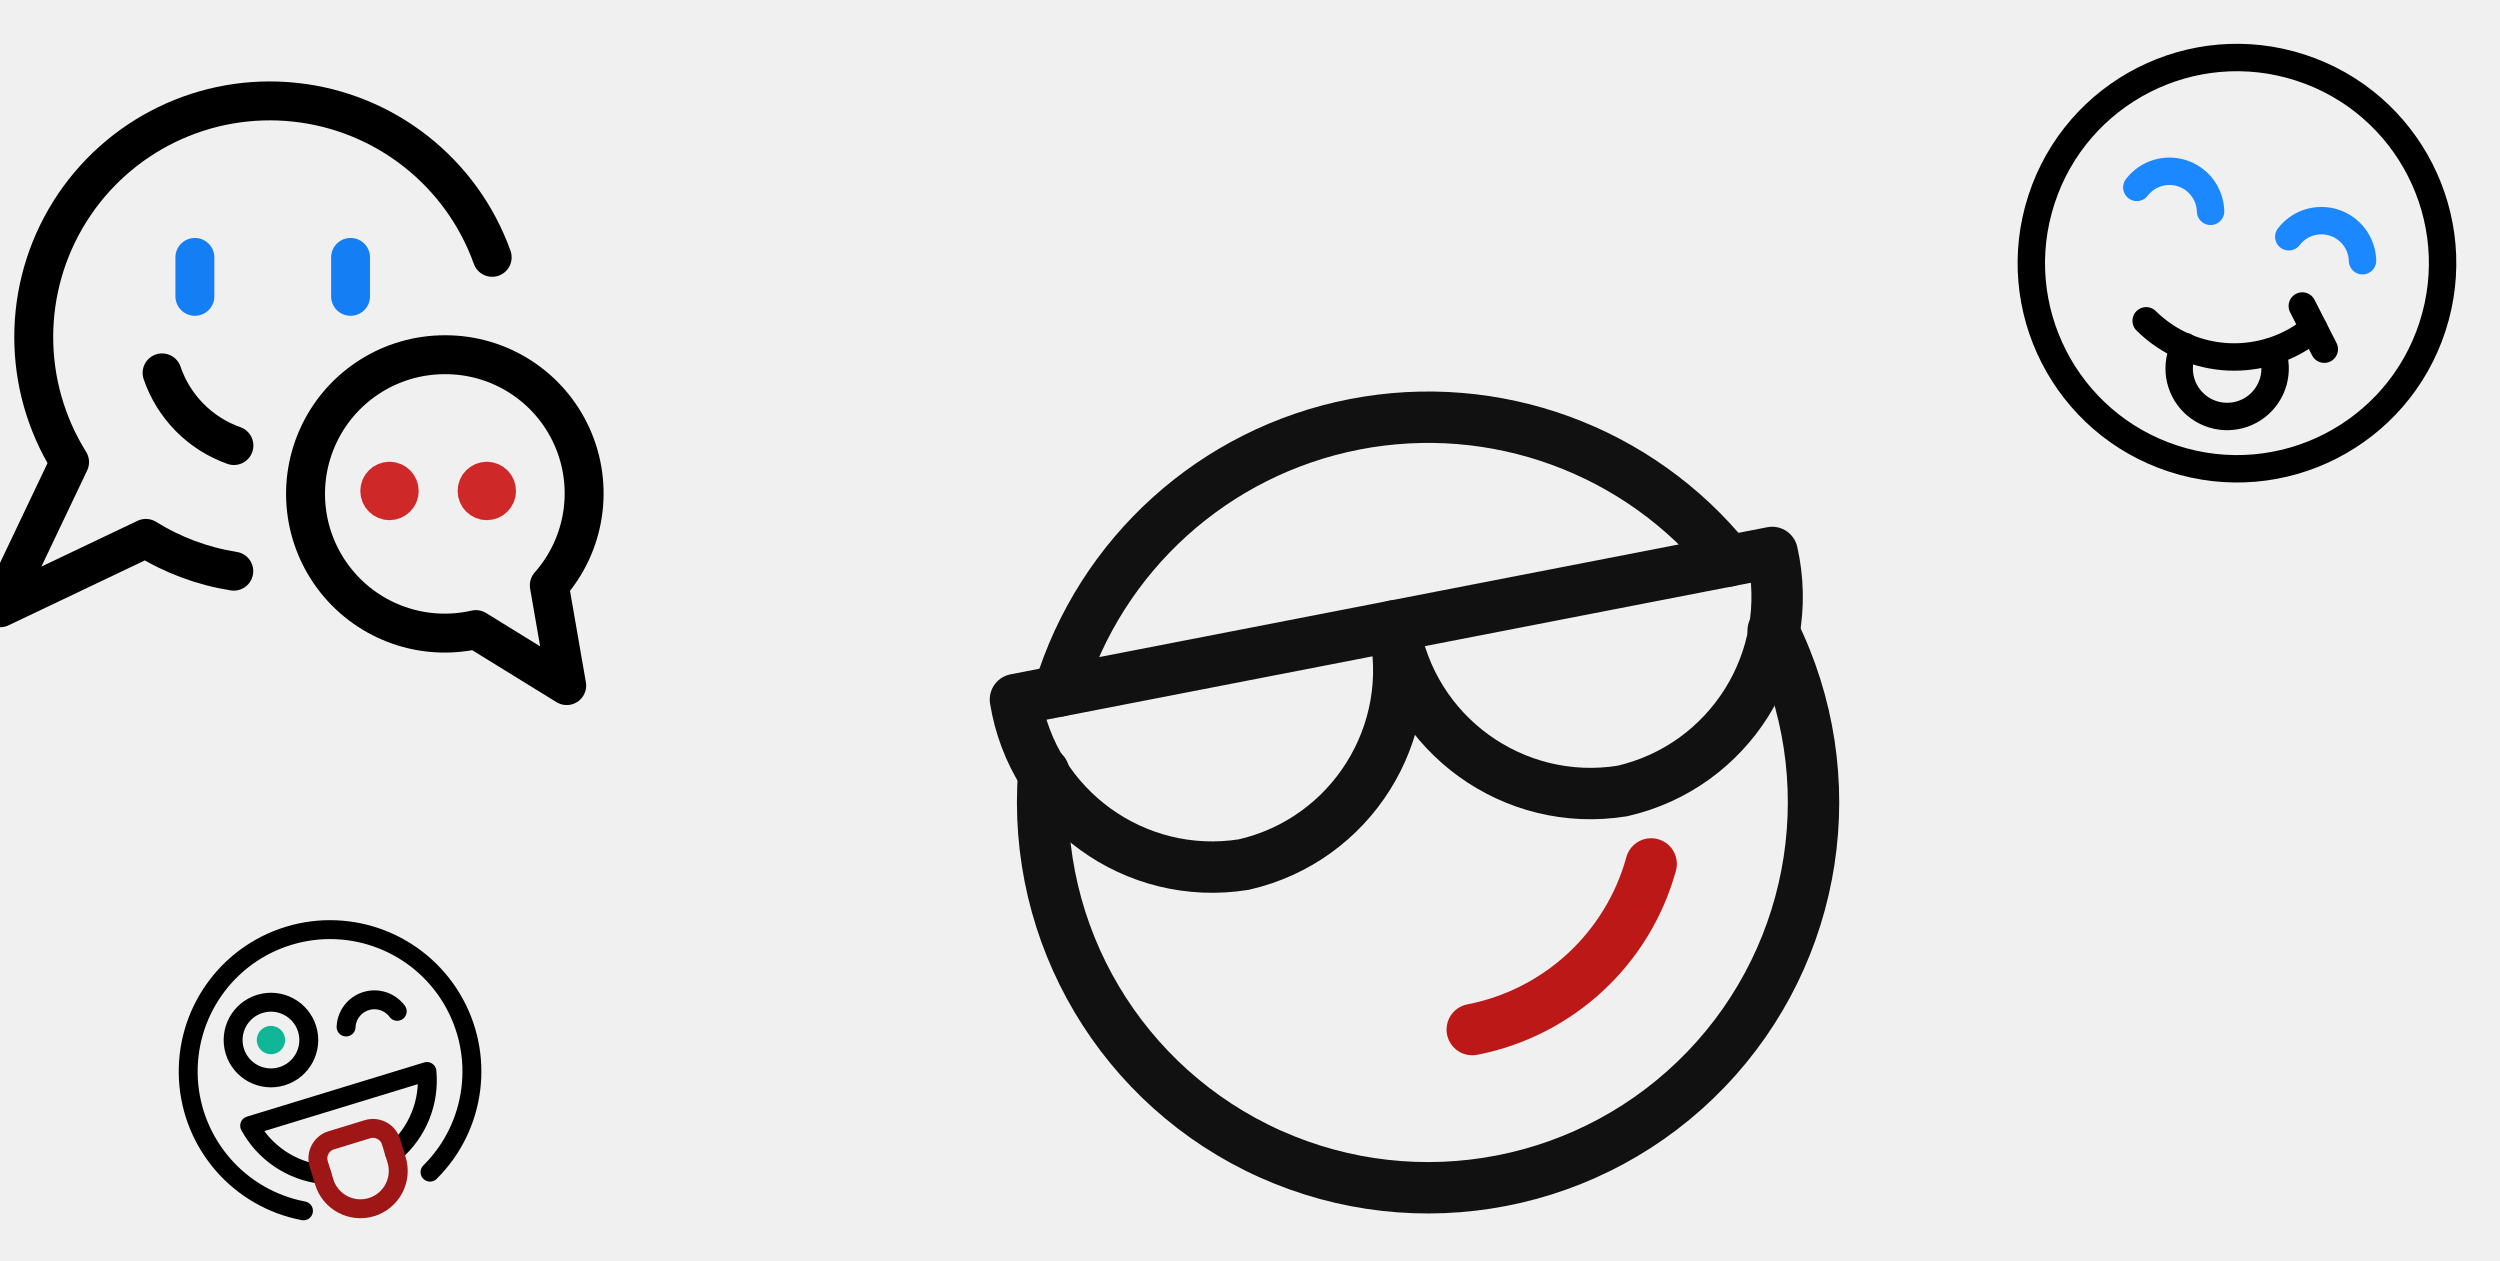
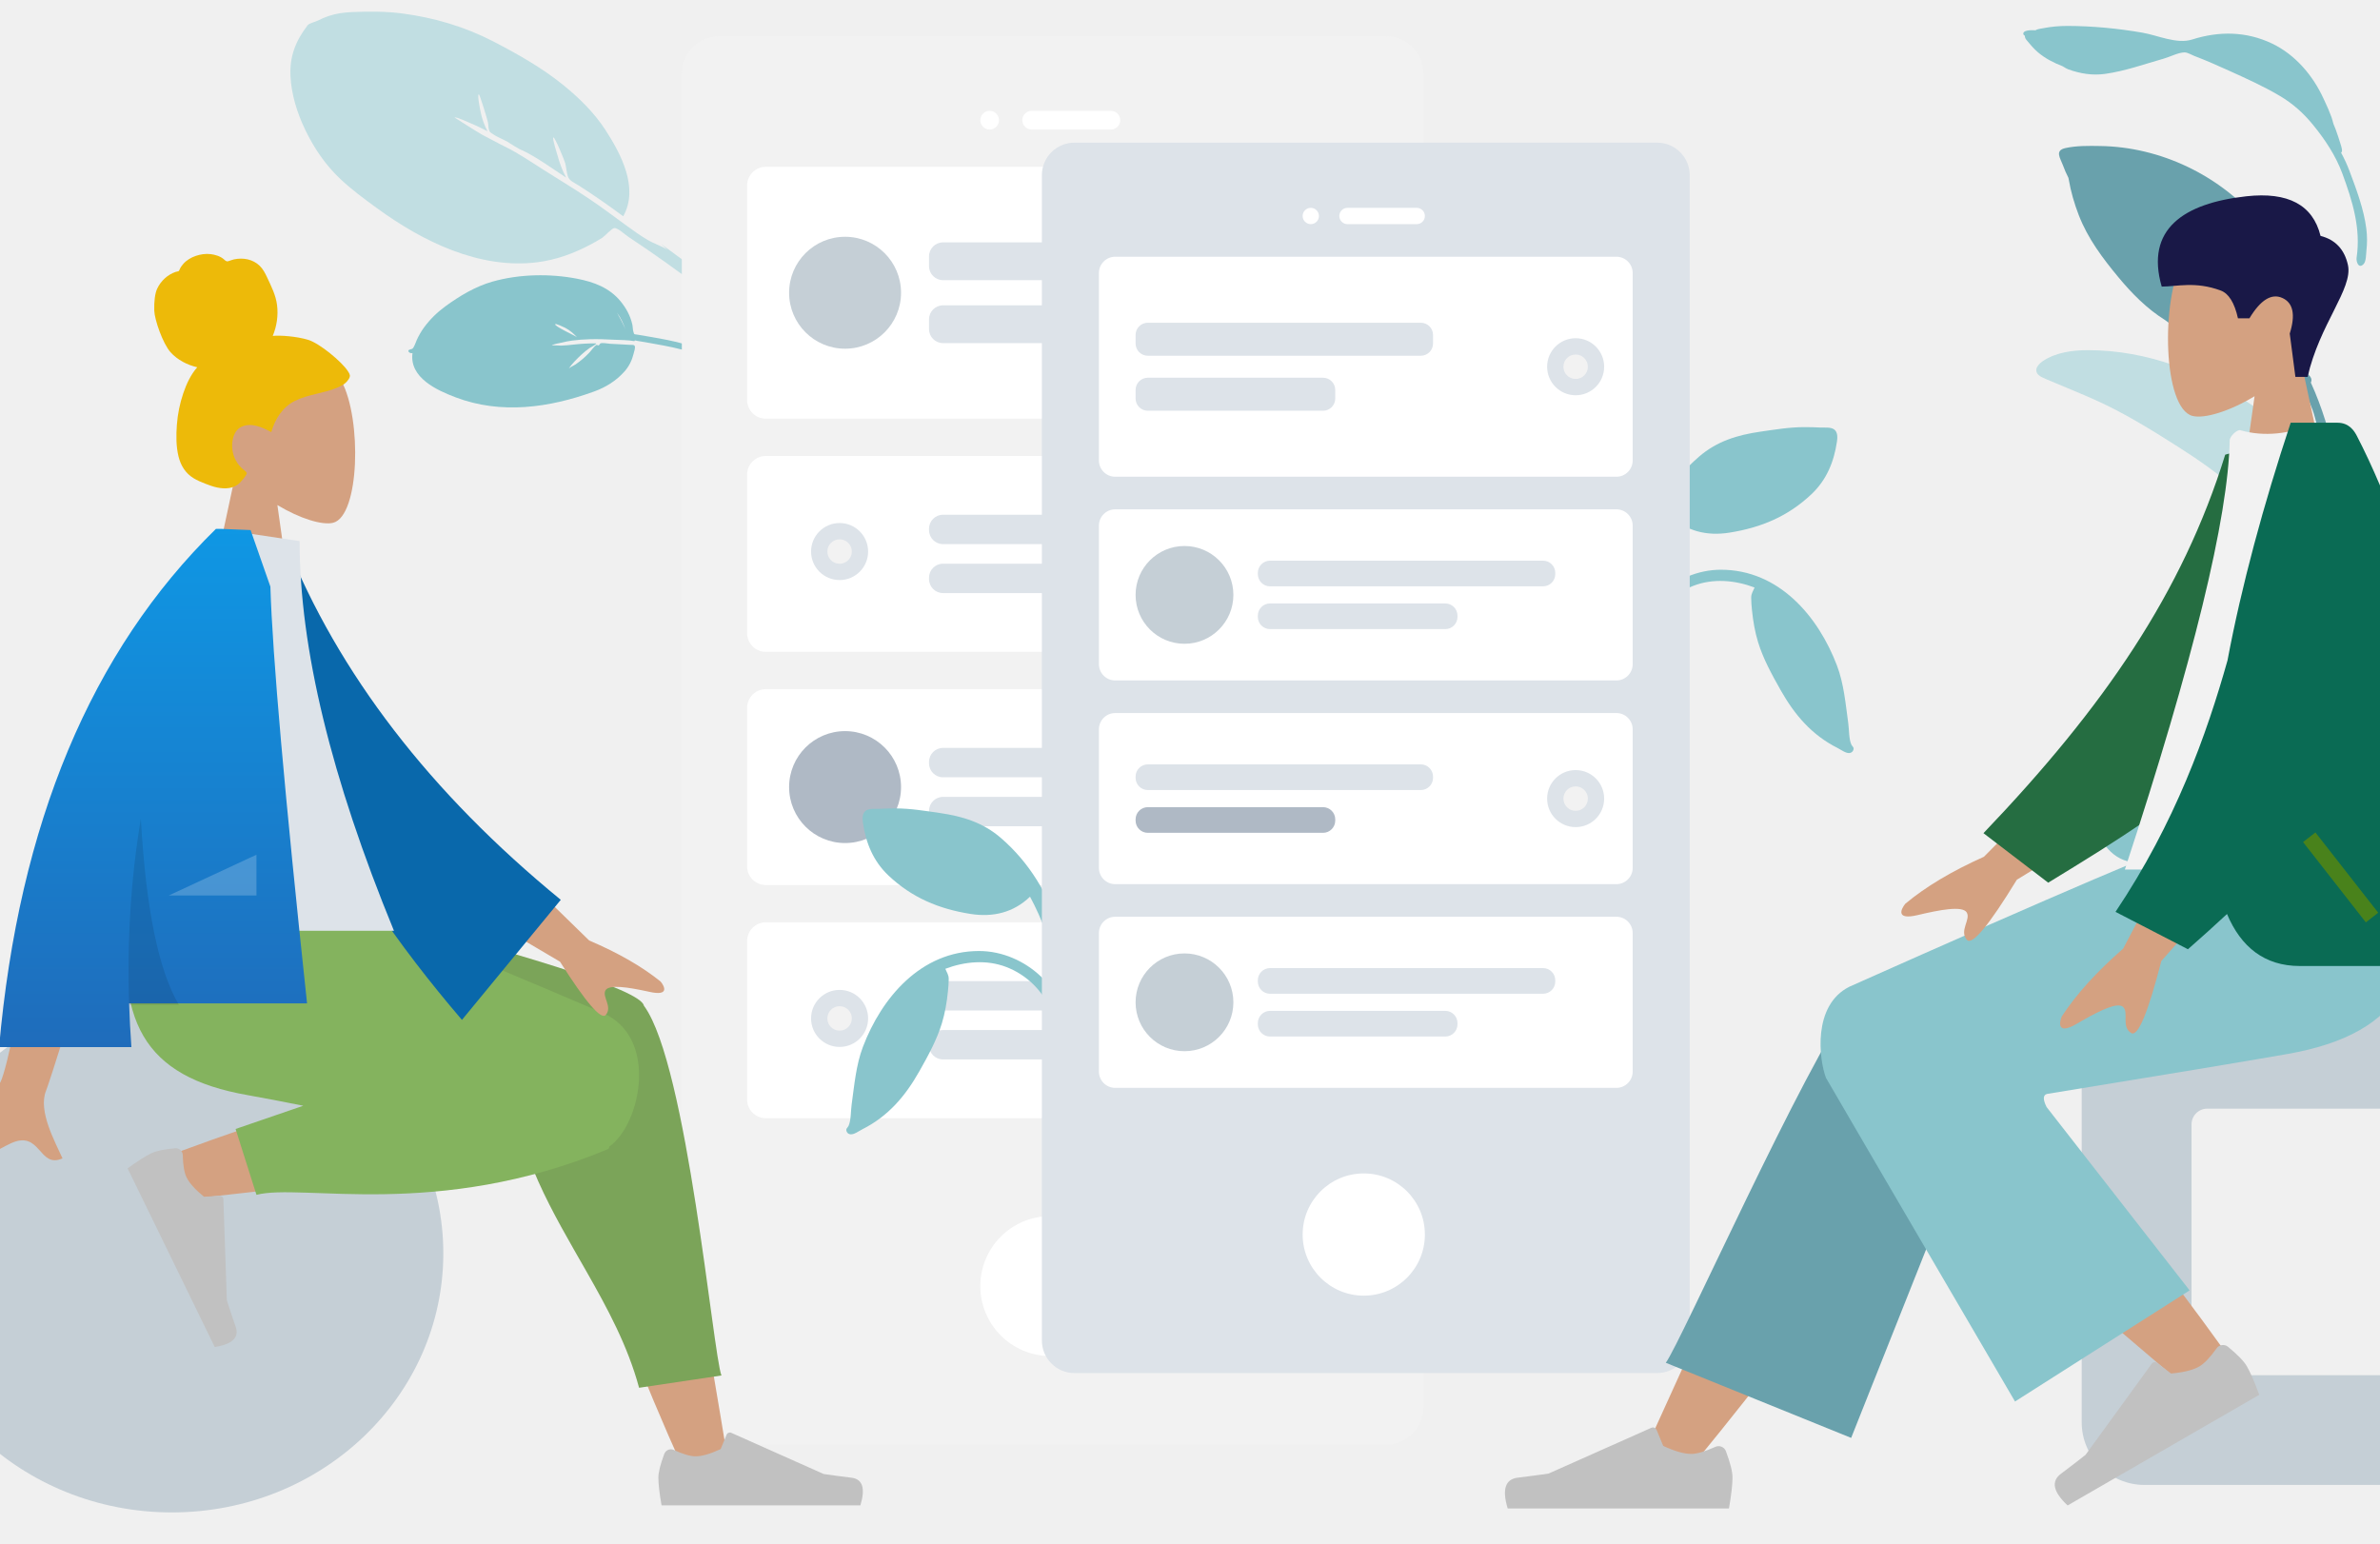
- <svg xmlns="http://www.w3.org/2000/svg" width="684" height="345" viewBox="0 0 684 345">
-   <g fill="none" fill-rule="evenodd" stroke-linecap="round" stroke-linejoin="round">
-     <g stroke-width="5.175" transform="rotate(-17 913.977 -4.244)">
-       <path stroke="#000" d="M21.238,73.678 C5.454,65.356 -2.622,47.343 1.664,30.022 C5.951,12.7 21.496,0.533 39.34,0.533 C57.184,0.533 72.729,12.7 77.016,30.022 C81.303,47.343 73.227,65.356 57.443,73.678" />
-       <path stroke="#10B696" d="M26.392,25.099 C27.107,25.099 27.686,25.678 27.686,26.392 C27.686,27.107 27.107,27.686 26.392,27.686 C25.678,27.686 25.099,27.107 25.099,26.392 C25.099,25.678 25.678,25.099 26.392,25.099" />
-       <path stroke="#000" d="M16.043 26.392C16.043 32.109 20.676 36.742 26.392 36.742 32.109 36.742 36.742 32.109 36.742 26.392 36.742 20.676 32.109 16.043 26.392 16.043 20.676 16.043 16.043 20.676 16.043 26.392zM61.731 28.98C60.635 25.878 57.702 23.803 54.412 23.803 51.121 23.803 48.189 25.878 47.093 28.98M49.68 65.64C57.396 62.26 62.992 55.344 64.688 47.093L13.973 47.093C15.668 55.344 21.264 62.26 28.98 65.64" />
-       <path stroke="#9E1616" d="M39.33,78.142 L39.33,78.142 C33.614,78.142 28.98,73.509 28.98,67.793 L28.98,62.617 C28.98,59.759 31.297,57.443 34.155,57.443 L44.505,57.443 C47.363,57.443 49.68,59.759 49.68,62.617 L49.68,67.793 C49.68,73.509 45.046,78.142 39.33,78.142 Z" />
+ <svg xmlns="http://www.w3.org/2000/svg" width="734" height="476" viewBox="0 0 734 476">
+   <defs>
+     <linearGradient id="chaty-toolbox-screen-a" x1="50%" x2="50%" y1="0%" y2="100%">
+       <stop offset="0%" stop-color="#0F97E4" />
+       <stop offset="100%" stop-color="#1F6CBB" />
+     </linearGradient>
+   </defs>
+   <g fill="none" fill-rule="evenodd" transform="translate(-84 -57)">
+     <g transform="matrix(-1 0 0 1 842 65)">
+       <path fill="#89C5CC" d="M130.225,1.334 C129.692,0.946 128.426,0.809 127.838,0.692 C125.39,0.21 122.869,0 120.374,0 C112.681,0.012 104.863,0.767 97.298,2.074 C92.494,2.903 86.687,5.696 81.909,4.179 C73.585,1.537 65.172,1.667 57.274,5.439 C50.053,8.888 44.572,15.439 41.373,22.517 C40.89,23.586 38.932,27.519 38.378,30.17 C38.141,30.712 37.913,31.257 37.708,31.811 C37.126,33.384 36.603,34.984 36.118,36.588 C35.91,37.272 35.389,38.782 36.008,39.074 C35.019,40.901 34.141,42.783 33.411,44.726 C31.286,50.378 28.962,56.578 28.215,62.568 C27.939,64.786 27.928,67.017 28.185,69.239 C28.312,70.338 28.26,72.546 29.004,73.382 C30.585,75.154 31.396,72.673 31.218,71.491 C29.858,62.485 32.485,54.027 35.598,45.561 C37.612,40.087 40.92,35.078 44.626,30.543 C47.625,26.871 50.842,23.98 54.953,21.546 C59.981,18.569 65.356,16.163 70.681,13.749 C74.184,12.161 77.691,10.615 81.291,9.247 C82.092,8.942 83.351,8.161 84.239,8.158 C86.116,8.152 88.777,9.537 90.59,10.052 C96.554,11.748 102.594,13.919 108.758,14.785 C112.712,15.341 116.416,14.715 120.113,13.398 C120.491,13.264 121.125,12.918 121.901,12.424 C124.646,11.368 127.243,10.039 129.504,8.121 C130.806,7.017 131.989,5.589 133.067,4.282 C133.389,3.892 133.532,3.444 133.537,3.018 C133.781,2.891 133.943,2.741 133.98,2.567 C134.249,1.281 131.796,1.258 130.225,1.334" />
+       <path fill="#69A1AC" d="M120.98,37.66 C117.57,36.915 113.803,36.972 110.329,37.033 C91.695,37.287 73.397,46.109 61.489,60.205 C51.351,72.205 48.563,87.125 46.56,102.207 C46.362,103.704 46.277,105.192 46.165,106.693 C46.141,107.015 46.105,107.302 46.066,107.573 C45.279,108.277 44.865,109.098 45.332,110 C43.597,113.797 42.129,117.69 40.869,121.706 C37.162,133.526 33.392,145.571 35.714,158 C36.257,151.16 37.399,144.166 38.764,137.438 C38.842,137.052 38.927,136.669 39.015,136.287 C39.025,136.247 39.033,136.206 39.042,136.166 C39.525,134.106 40.153,132.108 40.917,130.141 C40.925,130.119 40.933,130.098 40.941,130.077 C41.042,129.818 41.149,129.56 41.255,129.303 C41.474,128.77 41.699,128.238 41.937,127.709 C42.018,127.528 42.095,127.346 42.17,127.163 C43.282,124.437 43.751,121.365 44.748,118.545 C44.986,117.904 45.235,117.265 45.496,116.629 C45.512,116.592 45.527,116.555 45.543,116.518 C46.249,114.807 47.028,113.118 47.853,111.446 C48.301,111.11 48.54,110.274 48.927,109.515 C49.006,109.365 49.631,108.368 49.817,107.793 C50.303,106.854 50.786,105.915 51.275,104.977 C51.261,104.983 51.246,104.988 51.231,104.994 C51.72,104.093 52.211,103.197 52.698,102.304 C52.805,102.108 52.913,101.912 53.021,101.715 C53.196,101.402 53.371,101.089 53.545,100.777 C55.177,97.856 56.908,94.994 58.705,92.167 C59.347,91.158 60.879,89.711 61.173,88.579 C61.184,88.536 61.186,88.497 61.193,88.457 C65.093,82.979 69.582,77.927 74.967,73.924 C74.316,74.628 72.932,77.015 72.567,77.488 C71.447,78.935 70.232,80.282 69.013,81.646 C66.828,84.089 64.696,86.609 62.801,89.274 C59.335,94.148 56.346,99.277 53.519,104.51 C53.493,104.54 53.463,104.569 53.438,104.601 C52.017,106.352 51.123,108.998 50.101,111.001 C54.147,109.127 58.622,107.906 62.774,106.242 C66.916,104.583 70.944,102.735 74.834,100.566 C80.003,97.682 85.366,94.427 90.25,90.743 C95.847,87.271 100.551,82.492 104.703,77.477 C109.615,71.543 114.117,65.558 116.901,58.353 C118.269,54.813 119.345,51.121 119.983,47.386 C120.011,47.224 120.046,47.047 120.085,46.864 C120.738,45.574 121.321,44.255 121.811,42.906 C122.588,40.766 124.425,38.412 120.98,37.66" />
+       <path fill="#C1DEE2" d="M127.986,103.376 C124.041,100.701 118.796,100 114.076,100 C95.64,100 78.311,106.84 63.341,117.032 C55.138,122.616 47.8,129.728 41.322,137.132 C37.582,141.407 34.248,146.03 31.887,151.173 C30.294,154.644 29.201,158.261 28.46,161.991 C27.557,166.537 26.839,171.175 26.515,175.797 C26.387,177.617 25.33,187.274 28.356,187.438 C28.338,187.676 28.334,187.903 28.353,188.106 C21.782,198.38 17.723,210.42 13.958,221.835 C10.683,231.769 7.764,241.786 5.87,252.063 C3.375,265.592 1.737,279.326 0.958,293.05 C0.791,295.999 0.676,298.95 0.577,301.903 C0.493,304.422 0.408,306.941 0.325,309.461 C0.233,312.284 -0.264,315.534 0.185,318.34 C0.576,320.784 2.691,320.414 2.785,317.982 C2.898,315.045 2.879,312.102 3.008,309.163 C3.179,305.262 3.355,301.361 3.546,297.461 C4.875,270.369 9.86,243.675 19.061,218.084 C22.785,207.728 27.051,197.925 32.535,188.345 C37.356,179.922 43.156,171.767 49.084,164.173 C54.845,156.792 60.836,149.583 67.895,143.33 C73.624,138.256 79.926,133.835 86.404,129.722 C94.631,124.498 102.843,119.401 111.755,115.391 C116.388,113.307 121.108,111.441 125.777,109.44 C126.617,109.081 127.517,108.732 128.325,108.315 C131.02,106.925 130.133,104.832 127.986,103.376" />
+       <path fill="#89C5CC" d="M68.182,198 C60.705,198 54.051,198.972 47.162,201.943 C41.215,204.508 35.795,207.903 30.533,211.599 C23.132,216.798 17.302,222.848 13.221,230.865 C10.783,235.654 8.994,242.431 10.632,247.655 C12.56,253.807 17.856,258.939 24.831,257.855 C29.144,257.185 33.097,254.33 36.375,251.643 C40.297,248.428 43.436,244.563 46.028,240.27 C50.256,233.267 52.74,225.351 56.332,218.033 C58.036,214.56 59.683,211.063 61.725,207.762 C62.735,206.128 63.811,204.509 65.344,203.294 C66.164,202.644 69.622,201.52 68.3,200.061 C87.69,200.315 104.868,215.207 108.591,233.641 C108.937,235.359 109.208,237.091 109.495,238.82 C109.675,239.911 109.602,243.937 110.578,244.634 C112.73,246.172 111.826,241.499 111.733,240.826 C111.494,239.087 111.24,237.35 110.973,235.615 C109.519,226.181 105.319,217.411 98.315,210.683 C90.306,202.99 79.499,198 68.182,198" transform="matrix(-1 0 0 1 122 0)" />
    </g>
-     <g stroke-width="7.5" transform="rotate(18 287.163 1816.667)">
-       <path stroke="#000" d="M0.75,57 C0.75,88.066 25.934,113.25 57,113.25 C88.066,113.25 113.25,88.066 113.25,57 C113.25,25.934 88.066,0.75 57,0.75 C25.934,0.75 0.75,25.934 0.75,57 Z" />
-       <path stroke="#1C88FF" d="M89.465 45.75C87.877 41.254 83.626 38.247 78.858 38.247 74.089 38.247 69.838 41.254 68.25 45.75M45.75 45.75C44.162 41.254 39.911 38.247 35.142 38.247 30.374 38.247 26.123 41.254 24.535 45.75" />
-       <path stroke="#000" d="M82.5,67.5 C73.054,82.304 53.941,87.564 38.25,79.68" />
-       <line x1="77.625" x2="87" y1="62.625" y2="72" stroke="#000" />
-       <path stroke="#000" d="M50.425,83.07 C50.304,83.749 50.239,84.436 50.23,85.125 C50.176,90.908 53.915,96.045 59.434,97.773 C64.954,99.5 70.953,97.411 74.207,92.629 C77.46,87.847 77.199,81.499 73.565,77" />
+     <g transform="translate(161 28)">
+       <g transform="translate(.013 .888)">
+         <path fill="#C1DEE2" d="M127.862,183.078 C126.319,170.788 124.685,158.567 121.694,146.515 C119.932,139.413 117.673,132.46 115.62,125.439 C115.804,126.32 115.967,127.206 116.108,128.095 C115.394,126.001 113.903,123.998 113.045,121.911 C112.088,119.584 111.319,117.166 110.588,114.763 C109.161,110.073 107.815,105.375 106.21,100.739 C104.42,95.573 102.36,90.494 100.44,85.374 C98.81,81.028 97.284,76.466 95.163,72.319 C94.007,70.059 92.97,67.631 91.835,65.327 C91.455,64.556 88.196,55.943 88.22,55.943 C88.759,55.943 90.781,59.772 91.115,60.334 C92.094,61.977 92.926,63.686 93.766,65.399 C94.129,63.365 94.703,61.374 95.608,59.505 C95.887,58.928 97.847,54.671 98.486,54.671 C98.804,54.671 95.858,62.709 95.486,63.414 C95.183,63.988 94.617,64.714 94.42,65.324 C94.101,66.309 94.265,66.063 94.528,66.951 C95.01,68.58 96.078,70.174 96.749,71.738 C97.118,72.573 98.027,75.466 98.911,76.762 C101.187,81.211 102.805,86.636 104.538,91.435 C104.91,89.077 105.555,86.804 106.447,84.586 C106.659,84.059 108.343,79.171 108.828,79.171 C109.374,79.171 107.284,87 107,87.676 C106.473,88.932 105.644,90.148 105.205,91.426 C104.724,92.829 105.569,94.092 106.108,95.528 C108.089,100.808 109.826,106.141 111.414,111.545 C120.631,107.508 122.464,95.626 123.066,86.864 C123.499,80.549 122.521,74.118 120.989,67.992 C118.943,59.817 115.502,51.924 111.851,44.324 C107.597,35.47 101.747,27.561 94.694,20.629 C91.004,17.003 86.803,13.861 82.536,10.916 C80.451,9.478 78.31,8.284 75.876,7.484 C74.779,7.123 73.653,6.862 72.515,6.662 C71.65,6.511 69.885,5.709 69.168,5.913 C63.312,7.533 58.91,10.228 55.497,15.237 C52.267,19.979 50.261,25.648 49.147,31.209 C47.906,37.402 47.606,43.645 48.671,49.878 C49.484,54.633 50.886,59.294 52.29,63.91 C57.283,80.328 66.035,97.929 81.739,106.936 C86.822,109.851 92.462,111.555 98.252,112.459 C99.616,112.671 100.979,112.874 102.36,112.952 C103.291,113.004 106.351,112.386 107.024,112.788 C107.948,113.338 108.478,116.459 108.881,117.59 C111.938,126.191 114.673,134.89 117.154,143.666 C119.793,153.003 121.89,162.431 123.637,171.965 C124.379,176.019 125.103,180.068 125.719,184.144 C125.863,185.093 125.714,188.076 126.64,188.914 C127.226,189.444 128.053,189.226 128.401,188.578 C129.007,187.45 128.02,184.337 127.862,183.078" transform="rotate(-37 88.308 97.546)" />
+         <path fill="#89C5CC" d="M84.858,141.038 C84.451,139.549 84.207,138.01 84.32,136.452 C84.349,136.058 84.679,133.198 84.999,133.198 C85.743,133.198 84.718,140.58 84.858,141.038 M71.901,147.481 C71.946,147.499 72.766,149.074 73.035,149.532 C73.606,150.505 74.215,151.454 74.841,152.381 C73.667,150.855 72.613,149.382 71.901,147.481 M115.879,100.605 C116.576,100.016 116.195,98.547 115.367,99.358 C114.7,100.016 114.68,99.951 113.84,99.909 C113.158,99.874 112.433,99.663 111.748,99.579 C110.295,99.4 108.85,99.324 107.388,99.426 C104.254,99.645 101.204,100.391 98.302,101.552 C93.238,103.579 88.126,106.204 84.097,109.861 C77.69,115.675 72.546,123.633 69.51,131.569 C67.63,136.483 66.618,141.416 68.327,146.527 C69.181,149.082 70.532,151.513 72.494,153.432 C73.007,153.934 73.683,154.322 74.163,154.848 C74.901,155.658 74.732,155.399 74.252,156.553 C73.728,157.814 73.209,159.077 72.693,160.341 C71.343,163.652 70.014,167 69.034,170.435 C68.711,171.565 68.462,172.713 68.282,173.873 C68.146,174.751 67.353,178.089 68.043,178.985 C69.191,180.478 69.68,178.186 69.717,177.402 C69.749,176.715 69.809,176.026 69.895,175.343 C70.111,173.624 70.502,171.936 71.01,170.277 C71.559,168.485 72.231,166.726 72.9,164.974 C73.523,163.339 74.176,161.715 74.841,160.097 C75.211,159.198 75.585,158.3 75.959,157.403 C76.086,157.096 76.152,156.456 76.49,156.719 C77.229,154.802 78.433,152.983 79.43,151.184 C80.652,148.981 81.899,146.782 83.304,144.683 C84.317,143.169 85.384,141.687 86.551,140.28 C87.233,139.458 87.962,138.686 88.737,137.946 C89.163,137.539 90.617,135.795 91.203,135.795 C90.951,135.795 89.811,138.01 89.634,138.271 C88.924,139.318 88.153,140.315 87.366,141.309 C85.907,143.152 84.552,145.062 83.327,147.061 C83.68,147.271 85.151,146.302 85.589,146.115 C86.572,145.696 87.583,145.338 88.618,145.061 C90.442,144.574 92.672,144.02 94.472,144.02 C93.942,144.02 92.71,144.886 92.157,145.121 C91.272,145.498 90.364,145.842 89.444,146.129 C88.594,146.393 87.729,146.595 86.858,146.781 C85.987,146.967 84.412,146.974 83.619,147.438 C83.571,147.466 83.621,147.916 83.433,148.036 C83.244,148.157 82.703,148.118 82.659,148.151 C82.01,148.639 81.556,150.051 81.165,150.746 C80.152,152.548 79.164,154.364 78.167,156.174 C77.858,156.735 77.446,157.118 77.718,157.573 C78.009,158.058 79.38,158.358 79.915,158.535 C81.904,159.191 83.92,159.409 85.994,159.064 C89.878,158.419 93.25,156.738 96.29,154.358 C107.933,145.242 117.482,133.771 120.398,119.206 C121.604,113.176 122.904,103.771 115.879,100.605" transform="scale(-1 1) rotate(58 0 -31.007)" />
+       </g>
+       <rect width="228.704" height="434.393" x="133.28" y="40.18" fill="#F2F2F2" rx="11.507" />
+       <circle cx="246.913" cy="425.668" r="21.576" fill="#FFF" />
+       <g fill="#FFF" transform="translate(225.337 63.194)">
+         <circle cx="2.877" cy="2.877" r="2.877" />
+         <rect width="30.206" height="5.754" x="12.945" rx="2.877" />
+       </g>
+       <g transform="translate(153.417 80.455)">
+         <rect width="188.429" height="77.673" fill="#FFF" rx="5.754" />
+         <g fill="#DDE3E9" transform="translate(56.097 23.302)">
+           <rect width="105.002" height="11.651" rx="4.315" />
+           <rect width="70.481" height="11.651" y="19.418" rx="4.315" />
+         </g>
+         <circle cx="30.206" cy="38.836" r="17.261" fill="#C5CFD6" />
+         <g transform="translate(0 89.18)">
+           <rect width="188.429" height="60.412" fill="#FFF" rx="5.754" />
+           <g fill="#DDE3E9" transform="translate(56.097 18.124)">
+             <rect width="105.002" height="9.062" rx="4.315" />
+             <rect width="70.481" height="9.062" y="15.103" rx="4.315" />
+           </g>
+         </g>
+         <g transform="translate(0 161.1)">
+           <rect width="188.429" height="60.412" fill="#FFF" rx="5.754" />
+           <g fill="#DDE3E9" transform="translate(56.097 18.124)">
+             <rect width="105.002" height="9.062" rx="4.315" />
+             <rect width="70.481" height="9.062" y="15.103" rx="4.315" />
+           </g>
+           <circle cx="30.206" cy="30.206" r="17.261" fill="#AFB9C5" />
+         </g>
+         <g transform="translate(0 233.019)">
+           <rect width="188.429" height="60.412" fill="#FFF" rx="5.754" />
+           <g fill="#DDE3E9" transform="translate(56.097 18.124)">
+             <rect width="105.002" height="9.062" rx="4.315" />
+             <rect width="70.481" height="9.062" y="15.103" rx="4.315" />
+           </g>
+         </g>
+       </g>
    </g>
-     <g stroke-width="10.65" transform="translate(0 26.761)">
-       <path stroke="#000" d="M134.66,43.644 C126.31,20.36 105.399,3.886 80.807,1.22 C56.215,-1.447 32.259,10.161 19.113,31.114 C5.966,52.067 5.936,78.687 19.036,99.67 L0.065,139.515 L39.903,120.544 C47.242,125.114 55.425,128.164 63.965,129.511" />
-       <line x1="53.315" x2="53.315" y1="43.665" y2="54.315" stroke="#147FF4" />
-       <line x1="95.915" x2="95.915" y1="43.665" y2="54.315" stroke="#147FF4" />
-       <path stroke="#000" d="M64.001 95.14C54.754 91.868 47.513 84.544 44.348 75.26M121.702 70.29C136.661 70.221 150.263 78.948 156.437 92.574 162.61 106.199 160.202 122.18 150.287 133.381L155.051 160.815 130.201 145.493C115.937 148.768 101.058 143.579 91.924 132.144 82.789 120.71 81.015 105.052 87.36 91.864 93.705 78.675 107.046 70.29 121.681 70.29L121.702 70.29z" />
-       <path stroke="#CF2828" d="M106.565 104.903C105.095 104.903 103.903 106.095 103.903 107.565 103.903 109.035 105.095 110.228 106.565 110.228 108.035 110.228 109.228 109.035 109.228 107.565 109.228 106.095 108.035 104.903 106.565 104.903M133.19 104.903C131.72 104.903 130.528 106.095 130.528 107.565 130.528 109.035 131.72 110.228 133.19 110.228 134.66 110.228 135.852 109.035 135.852 107.565 135.852 106.095 134.66 104.903 133.19 104.903" />
+     <g transform="translate(333 101)">
+       <g fill="#89C5CC" transform="translate(12 205.342)">
+         <path d="M15.255,0 C13.59,0 11.931,0.033 10.268,0.12 C9,0.186 7.064,-0.077 5.991,0.713 C4.877,1.534 4.954,3.214 5.128,4.4 C6.048,10.672 8.294,16.234 12.992,20.678 C20.226,27.521 28.519,30.998 38.332,32.546 C45.225,33.634 51.589,32.124 56.663,27.222 C60.371,34.103 63.184,41.718 64.595,49.404 C65.291,53.196 65.504,56.943 65.381,60.805 C65.303,63.278 65.166,65.746 64.901,68.207 C64.786,69.277 64.241,70.896 64.659,71.907 C65.151,73.094 66.808,73.209 67.552,72.197 C68.171,71.354 68.058,69.7 68.185,68.703 C68.396,67.047 68.591,65.389 68.731,63.725 C68.958,61.032 69.125,58.332 69.114,55.628 C69.085,49.555 67.734,43.457 65.887,37.691 C62.343,26.63 56.594,16.8 47.651,9.087 C42.153,4.344 35.86,2.424 28.721,1.393 C24.276,0.751 19.758,0 15.255,0" />
+         <path d="M40.929,43.981 C22.961,43.981 10.86,58.463 5.138,73.514 C2.981,79.187 2.475,85.417 1.644,91.374 C1.377,93.286 1.476,96.199 0.7,97.902 C0.419,98.519 -0.227,98.741 0.082,99.583 C0.269,100.092 0.635,100.404 1.186,100.506 C2.316,100.714 3.914,99.483 4.883,98.997 C12.92,94.966 18.201,88.733 22.509,81.108 C25.179,76.382 27.889,71.475 29.475,66.286 C30.444,63.116 31.008,59.778 31.34,56.49 C31.47,55.195 31.596,53.869 31.589,52.566 C31.581,51.273 30.979,50.59 30.547,49.465 C36.543,47.195 43.31,46.577 49.383,48.929 C55,51.104 59.666,55.307 62.279,60.588 C62.958,61.961 63.481,63.409 63.863,64.886 C64.112,65.853 64.124,67.109 64.587,67.983 C65.709,70.103 68.068,68.686 67.842,66.712 C67.21,61.206 64.06,55.679 60.035,51.851 C54.957,47.023 48.075,43.981 40.929,43.981" />
+       </g>
+       <g fill="#89C5CC" transform="matrix(-1 0 0 1 322.66 87.742)">
+         <path d="M15.255,0 C13.59,0 11.931,0.033 10.268,0.12 C9,0.186 7.064,-0.077 5.991,0.713 C4.877,1.534 4.954,3.214 5.128,4.4 C6.048,10.672 8.294,16.234 12.992,20.678 C20.226,27.521 28.519,30.998 38.332,32.546 C45.225,33.634 51.589,32.124 56.663,27.222 C60.371,34.103 63.184,41.718 64.595,49.404 C65.291,53.196 65.504,56.943 65.381,60.805 C65.303,63.278 65.166,65.746 64.901,68.207 C64.786,69.277 64.241,70.896 64.659,71.907 C65.151,73.094 66.808,73.209 67.552,72.197 C68.171,71.354 68.058,69.7 68.185,68.703 C68.396,67.047 68.591,65.389 68.731,63.725 C68.958,61.032 69.125,58.332 69.114,55.628 C69.085,49.555 67.734,43.457 65.887,37.691 C62.343,26.63 56.594,16.8 47.651,9.087 C42.153,4.344 35.86,2.424 28.721,1.393 C24.276,0.751 19.758,0 15.255,0" />
+         <path d="M40.929,43.981 C22.961,43.981 10.86,58.463 5.138,73.514 C2.981,79.187 2.475,85.417 1.644,91.374 C1.377,93.286 1.476,96.199 0.7,97.902 C0.419,98.519 -0.227,98.741 0.082,99.583 C0.269,100.092 0.635,100.404 1.186,100.506 C2.316,100.714 3.914,99.483 4.883,98.997 C12.92,94.966 18.201,88.733 22.509,81.108 C25.179,76.382 27.889,71.475 29.475,66.286 C30.444,63.116 31.008,59.778 31.34,56.49 C31.47,55.195 31.596,53.869 31.589,52.566 C31.581,51.273 30.979,50.59 30.547,49.465 C36.543,47.195 43.31,46.577 49.383,48.929 C55,51.104 59.666,55.307 62.279,60.588 C62.958,61.961 63.481,63.409 63.863,64.886 C64.112,65.853 64.124,67.109 64.587,67.983 C65.709,70.103 68.068,68.686 67.842,66.712 C67.21,61.206 64.06,55.679 60.035,51.851 C54.957,47.023 48.075,43.981 40.929,43.981" />
+       </g>
+       <rect width="199.801" height="379.497" x="72.317" fill="#DDE3E9" rx="10.053" />
+       <circle cx="171.59" cy="336.772" r="18.849" fill="#FFF" />
+       <g fill="#FFF" transform="translate(152.74 20.106)">
+         <circle cx="2.513" cy="2.513" r="2.513" />
+         <rect width="26.389" height="5.026" x="11.31" rx="2.513" />
+       </g>
+       <g transform="translate(.91 35.185)">
+         <rect width="164.616" height="67.857" x="89" fill="#FFF" rx="5.026" />
+         <g fill="#DDE3E9" transform="translate(100.31 20.357)">
+           <rect width="91.733" height="10.179" rx="3.77" />
+           <rect width="61.574" height="10.179" y="16.964" rx="3.77" />
+         </g>
+         <g transform="translate(.227 25.132)">
+           <g transform="translate(227)">
+             <circle cx="8.796" cy="8.796" r="8.796" fill="#DDE3E9" />
+             <circle cx="8.796" cy="8.796" r="3.77" fill="#F2F2F2" />
+           </g>
+           <g transform="translate(0 57)">
+             <circle cx="8.796" cy="8.796" r="8.796" fill="#DDE3E9" />
+             <circle cx="8.796" cy="8.796" r="3.77" fill="#F2F2F2" />
+           </g>
+           <g transform="translate(0 201)">
+             <circle cx="8.796" cy="8.796" r="8.796" fill="#DDE3E9" />
+             <circle cx="8.796" cy="8.796" r="3.77" fill="#F2F2F2" />
+           </g>
+         </g>
+         <g transform="translate(89 77.91)">
+           <rect width="164.616" height="52.778" fill="#FFF" rx="5.026" />
+           <g fill="#DDE3E9" transform="translate(49.008 15.833)">
+             <rect width="91.733" height="7.917" rx="3.77" />
+             <rect width="61.574" height="7.917" y="13.194" rx="3.77" />
+           </g>
+           <circle cx="26.389" cy="26.389" r="15.079" fill="#C5CFD6" />
+         </g>
+         <g transform="translate(89 140.74)">
+           <rect width="164.616" height="52.778" fill="#FFF" rx="5.026" />
+           <g transform="translate(11.31 15.833)">
+             <rect width="91.733" height="7.917" fill="#DDE3E9" rx="3.77" />
+             <rect width="61.574" height="7.917" y="13.194" fill="#AFB9C5" rx="3.77" />
+           </g>
+           <g transform="translate(138.227 17.593)">
+             <circle cx="8.796" cy="8.796" r="8.796" fill="#DDE3E9" />
+             <circle cx="8.796" cy="8.796" r="3.77" fill="#F2F2F2" />
+           </g>
+         </g>
+         <g transform="translate(89 203.571)">
+           <rect width="164.616" height="52.778" fill="#FFF" rx="5.026" />
+           <g fill="#DDE3E9" transform="translate(49.008 15.833)">
+             <rect width="91.733" height="7.917" rx="3.77" />
+             <rect width="61.574" height="7.917" y="13.194" rx="3.77" />
+           </g>
+           <circle cx="26.389" cy="26.389" r="15.079" fill="#C5CFD6" />
+         </g>
+       </g>
    </g>
-     <g stroke-width="14.061" opacity=".928" transform="rotate(-11 839.227 -1317.039)">
-       <path stroke="#B90808" d="M162.468,133.896 C151.782,155.432 129.815,169.053 105.774,169.048" />
-       <path stroke="#000" d="M199.054 56.56C180.788 21.981 144.89.346 105.783.346 66.676.346 30.778 21.981 12.512 56.56M4.131 77.595C-7.741 120.525 8.638 166.284 45.055 191.929 81.472 217.573 130.075 217.573 166.492 191.929 202.909 166.284 219.288 120.525 207.416 77.595" />
-       <path stroke="#000" d="M105.774,56.56 C106.716,86.641 83.124,111.805 53.045,112.804 C22.965,111.805 -0.626,86.641 0.316,56.56 L105.774,56.56 Z" />
-       <path stroke="#000" d="M211.231,56.56 C212.173,86.641 188.582,111.805 158.502,112.804 C128.423,111.805 104.832,86.641 105.774,56.56 L211.231,56.56 Z" />
+     <g transform="matrix(-1 0 0 1 968 0)">
+       <g transform="translate(99.22 88.251)">
+         <path fill="#D4A181" d="M46.153,11.042 C53.165,24.1 52.332,57.222 43.27,59.556 C39.656,60.486 31.957,58.206 24.122,53.488 L29.04,88.251 L0,88.251 L9.997,41.695 C4.421,35.156 0.648,27.143 1.279,18.165 C3.096,-7.707 39.142,-2.015 46.153,11.042 Z" transform="translate(65.34 37.477)" />
+         <path fill="#191847" d="M73.106,84.996 C69.461,68.795 59.078,57.752 60.663,50.511 C61.721,45.683 64.538,42.681 69.117,41.505 C71.485,31.934 79.121,27.863 92.027,29.293 C111.386,31.436 123.202,39.469 118.099,57.143 C113.409,57.143 107.746,55.448 99.916,58.352 C97.432,59.273 95.655,62.13 94.586,66.923 L91.047,66.923 C87.613,61.236 84.227,59.145 80.889,60.653 C77.552,62.161 76.793,65.823 78.613,71.639 L76.87,84.996 L73.106,84.996 Z" />
+       </g>
+       <g transform="translate(0 314.32)">
+         <path fill="#C5CFD6" d="M210.54,0 C221.232,-2.09573521e-14 229.9,8.668 229.9,19.36 L229.9,130.546 C229.9,141.238 221.232,149.906 210.54,149.906 L71.39,149.906 C60.698,149.906 52.03,141.238 52.03,130.546 L52.03,19.36 C52.03,8.668 60.698,1.96413129e-15 71.39,0 L210.54,0 Z M191.18,33.85 L90.75,33.85 C88.077,33.85 85.91,36.017 85.91,38.69 L85.91,38.69 L85.91,111.216 C85.91,113.889 88.077,116.056 90.75,116.056 L90.75,116.056 L191.18,116.056 C193.853,116.056 196.02,113.889 196.02,111.216 L196.02,111.216 L196.02,38.69 C196.02,36.017 193.853,33.85 191.18,33.85 L191.18,33.85 Z" transform="translate(12.1 50.775)" />
+         <path fill="#D4A181" d="M361.982,194.636 C338.126,165.53 321.984,143.953 313.557,129.903 C299.128,105.847 287.318,84.441 283.591,76.264 C274.704,56.765 304.051,47.635 310.693,56.73 C320.746,70.495 342.215,113.811 375.1,186.678 L361.982,194.636 Z" />
+         <path fill="#69A1AC" d="M313.097,186.174 L268.699,74.514 C259.203,54.159 305.06,40.779 312.039,50.252 C327.883,71.758 365.54,156.596 370.26,163.004 L313.097,186.174 Z" />
+         <path fill="#D4A181" d="M228.953,187.617 C227.742,172.379 225.503,119.628 227.777,95.21 C228.43,88.193 229.119,81.409 229.812,75.045 C231.873,56.128 266.953,56.711 264.159,74.683 C257.202,119.44 244.963,182.166 244.086,187.586 C242.856,195.182 229.714,197.194 228.953,187.617 Z" transform="rotate(39 245.558 127.547)" />
+         <path fill="#C1C1C1" d="M3.24,30.709 C1.887,34.32 1.21,37.021 1.21,38.813 C1.21,40.993 1.574,44.174 2.301,48.357 C4.832,48.357 27.58,48.357 70.547,48.357 C72.32,42.499 71.296,39.337 67.475,38.869 C63.654,38.402 60.48,37.981 57.953,37.604 L26.232,23.476 C25.622,23.204 24.906,23.478 24.635,24.089 C24.63,24.099 24.626,24.109 24.621,24.119 L22.582,29.061 L22.582,29.061 C19.045,30.71 16.171,31.534 13.959,31.534 C12.162,31.534 9.681,30.809 6.514,29.359 L6.514,29.359 C5.299,28.802 3.863,29.336 3.306,30.551 C3.282,30.603 3.26,30.656 3.24,30.709 Z" transform="rotate(30 -137.605 455.718)" />
+         <path fill="#C1C1C1" d="M3.24,30.709 C1.887,34.32 1.21,37.021 1.21,38.813 C1.21,40.993 1.574,44.174 2.301,48.357 C4.832,48.357 27.58,48.357 70.547,48.357 C72.32,42.499 71.296,39.337 67.475,38.869 C63.654,38.402 60.48,37.981 57.953,37.604 L26.232,23.476 C25.622,23.204 24.906,23.478 24.635,24.089 C24.63,24.099 24.626,24.109 24.621,24.119 L22.582,29.061 L22.582,29.061 C19.045,30.71 16.171,31.534 13.959,31.534 C12.162,31.534 9.681,30.809 6.514,29.359 L6.514,29.359 C5.299,28.802 3.863,29.336 3.306,30.551 C3.282,30.603 3.26,30.656 3.24,30.709 Z" transform="translate(348.48 159.577)" />
+         <path fill="#89C5CC" d="M252.723,80.091 C215.822,74.085 191.105,69.978 178.572,67.77 C142.85,61.476 132.432,42.27 138.592,0.365 L204.41,0.365 C213.121,2.878 249.515,18.421 313.593,46.993 C325.122,52.711 322.975,69.57 320.867,75.125 C320.781,75.351 301.346,108.625 262.561,174.946 L208.718,140.677 L252.824,84.129 C253.989,81.785 253.955,80.439 252.723,80.091 Z" />
+       </g>
+       <g transform="translate(26.62 187.383)">
+         <path fill="#D4A181" d="M180.323,119.841 L202.589,162.197 C210.76,169.319 217.08,176.305 221.55,183.157 C222.378,185.241 222.838,188.868 216.886,185.38 C216.373,185.079 215.856,184.779 215.339,184.483 L214.719,184.129 C209.45,181.144 204.288,178.693 202.633,180.18 C200.751,181.872 203.263,186.216 200.15,188.219 C198.075,189.554 194.963,182.154 190.813,166.017 L163.408,135.044 L180.323,119.841 Z M211.84,99.867 L245.528,133.868 C255.426,138.292 263.514,143.127 269.794,148.373 C271.196,150.124 272.697,153.459 265.984,151.861 C259.271,150.264 252.138,148.885 250.833,151.053 C249.528,153.22 253.202,156.641 250.811,159.465 C249.217,161.349 244.075,155.18 235.385,140.961 L200.114,119.347 L211.84,99.867 Z" />
+         <path fill="#256D41" d="M145.207,27.393 C175.636,59.775 212.756,80.9 263.386,99.631 L252.133,122.107 C199.89,117.203 171.961,113.28 150.076,80.846 C144.583,72.705 134.767,44.692 128.885,30.145 L145.207,27.393 Z" transform="rotate(26 196.135 74.75)" />
+         <path fill="#F2F2F2" d="M108.9,137.817 L202.07,137.817 C180.965,73.509 170.184,29.372 169.727,5.406 C169.704,4.184 167.445,2.031 166.446,2.313 C159.139,4.375 151.319,3.604 142.988,0 C120.9,35.492 113.262,79.19 108.9,137.817 Z" />
+         <path fill="#0A6B54" d="M150.919,-2.27170766e-13 C159.303,25.219 166.107,50.41 170.409,73.314 C176.845,96.135 186.531,123.379 204.95,150.869 L182.613,162.396 C178.51,158.801 174.483,155.177 170.562,151.525 C166.271,161.704 158.997,167.564 148.113,167.564 L148.113,167.564 L98.435,167.564 C90.545,114.586 111.281,41.132 130.506,4.082 C131.24,2.667 132.803,-2.27170766e-13 136.484,-2.27170766e-13 L136.484,-2.27170766e-13 Z" />
+         <polygon fill="#49821B" points="119.798 137.809 151.24 137.822 151.242 142.661 119.8 142.647" transform="rotate(-52 135.52 140.235)" />
+       </g>
+     </g>
+     <g transform="translate(0 130.967)">
+       <g transform="translate(89.158)">
+         <path fill="#D4A181" d="M41.473,9.931 C47.774,21.675 47.025,51.465 38.882,53.564 C35.634,54.401 28.717,52.35 21.676,48.107 L26.095,79.372 L0,79.372 L8.983,37.5 C3.973,31.62 0.582,24.413 1.149,16.337 C2.782,-6.931 35.172,-1.813 41.473,9.931 Z" transform="translate(58.714 33.706)" />
+         <path fill="#EDBA09" d="M89.879,30.846 C86.314,29.759 81.137,29.39 78.96,29.64 C80.199,26.672 80.69,23.366 80.289,20.146 C79.9,17.018 78.502,14.355 77.209,11.564 C76.613,10.277 75.938,8.998 74.931,8.014 C73.906,7.011 72.607,6.349 71.246,6.034 C69.853,5.711 68.396,5.738 67.001,6.031 C66.383,6.161 65.83,6.443 65.224,6.6 C64.604,6.76 64.303,6.372 63.853,5.982 C62.769,5.043 61.179,4.579 59.807,4.413 C58.268,4.227 56.671,4.459 55.203,4.965 C53.774,5.458 52.402,6.257 51.369,7.423 C50.909,7.941 50.491,8.532 50.22,9.184 C50.109,9.451 50.09,9.61 49.823,9.708 C49.576,9.798 49.288,9.801 49.033,9.887 C46.569,10.722 44.463,12.625 43.316,15.069 C42.647,16.495 42.33,19.006 42.417,21.819 C42.503,24.633 45.044,31.975 47.42,34.653 C49.542,37.043 52.659,38.621 55.668,39.311 C53.671,41.594 52.342,44.447 51.359,47.348 C50.291,50.499 49.63,53.774 49.386,57.11 C49.154,60.28 49.132,63.632 49.876,66.734 C50.571,69.635 52.057,72.015 54.539,73.525 C55.676,74.217 56.899,74.736 58.13,75.211 C59.342,75.679 60.558,76.134 61.828,76.397 C64.232,76.893 67.001,76.808 68.853,74.895 C69.52,74.205 70.254,73.339 70.741,72.496 C70.916,72.193 71.021,71.995 70.809,71.699 C70.554,71.344 70.142,71.072 69.814,70.795 C67.948,69.213 66.793,67.1 66.501,64.59 C66.206,62.044 66.89,58.756 69.366,57.645 C72.423,56.273 75.789,57.848 78.505,59.316 C79.66,55.241 82.031,51.572 85.747,49.703 C89.859,47.635 94.578,47.393 98.803,45.618 C99.904,45.156 101.026,44.631 101.837,43.689 C102.175,43.296 102.573,42.785 102.708,42.264 C102.886,41.58 102.445,41.007 102.104,40.473 C100.297,37.646 93.445,31.934 89.879,30.846 Z" />
+       </g>
+       <g transform="translate(0 203.323)">
+         <ellipse cx="126.126" cy="79.916" fill="#C5CFD6" rx="83.721" ry="79.916" transform="translate(10.873 29.357)" />
+         <path fill="#D4A181" d="M281.706,40.775 C287.227,55.072 296.866,102.045 308.447,172.996 L295.209,176.858 C281.278,146.025 271.203,119.176 267.159,105.011 C260.235,80.756 254.967,59.413 253.636,51.443 C250.461,32.436 278.058,31.33 281.706,40.775 Z M239.942,80.633 C230.672,81.967 220.512,83.311 210.302,84.598 L207.638,84.933 C174.337,89.096 141.281,92.591 137.614,93.095 C130.761,94.038 125.582,83.269 133.615,80.094 C140.39,77.416 156.147,71.716 172.677,66.284 L174.551,65.67 L174.551,65.67 L176.429,65.06 C189.896,60.7 203.464,56.681 212.747,54.757 C218.951,53.472 224.963,52.278 230.617,51.199 C247.419,47.991 256.125,78.304 239.942,80.633 Z" />
+         <path fill="#7BA459" d="M180.014,0 C246.902,17.044 281.081,27.967 282.553,32.769 C282.569,32.822 282.584,32.876 282.598,32.93 C282.632,32.971 282.664,33.014 282.695,33.057 C295.951,51.288 303.89,140.29 306.496,146.954 L281.095,150.743 C277.597,137.772 271.329,126.218 264.778,114.728 L263.684,112.813 C263.136,111.856 262.587,110.898 262.039,109.94 L260.943,108.022 C250.544,89.788 240.646,71.056 241.117,46.459 C240.894,45.193 240.838,43.993 240.929,42.857 L171.792,7.662 L171.792,0 L180.014,0 Z" />
+         <path fill="#84B35E" d="M183.689,-1.13686838e-13 C189.697,1.726 211.34,10.5 233.148,19.597 L235.258,20.478 C247.918,25.768 260.466,31.093 269.873,35.137 C287.166,42.572 281.716,69.372 271.923,76.348 C271.869,76.776 271.693,77.067 271.378,77.198 C218.694,99.033 177.016,87.576 163.094,91.237 L156.654,70.922 L177.535,63.759 C171.21,62.493 165.384,61.363 160.4,60.488 C128.202,54.841 118.812,37.605 124.364,-1.13686838e-13 L183.689,-1.13686838e-13 Z" />
+         <path fill="#C1C1C1" d="M2.912,27.619 C1.695,30.866 1.087,33.296 1.087,34.908 C1.087,36.869 1.414,39.73 2.067,43.492 C4.342,43.492 24.783,43.492 63.392,43.492 C64.986,38.223 64.066,35.379 60.633,34.959 C57.199,34.539 54.347,34.159 52.076,33.821 L23.572,21.114 C23.024,20.869 22.381,21.116 22.137,21.664 C22.132,21.674 22.128,21.683 22.125,21.693 L20.292,26.137 L20.292,26.137 C17.114,27.62 14.531,28.362 12.544,28.362 C10.929,28.362 8.699,27.709 5.854,26.405 L5.854,26.405 C4.763,25.905 3.472,26.384 2.972,27.476 C2.95,27.523 2.93,27.571 2.912,27.619 Z" transform="rotate(64 31.044 160.323)" />
+         <path fill="#C1C1C1" d="M2.912,27.619 C1.695,30.866 1.087,33.296 1.087,34.908 C1.087,36.869 1.414,39.73 2.067,43.492 C4.342,43.492 24.783,43.492 63.392,43.492 C64.986,38.223 64.066,35.379 60.633,34.959 C57.199,34.539 54.347,34.159 52.076,33.821 L23.572,21.114 C23.024,20.869 22.381,21.116 22.137,21.664 C22.132,21.674 22.128,21.683 22.125,21.693 L20.292,26.137 L20.292,26.137 C17.114,27.62 14.531,28.362 12.544,28.362 C10.929,28.362 8.699,27.709 5.854,26.405 L5.854,26.405 C4.763,25.905 3.472,26.384 2.972,27.476 C2.95,27.523 2.93,27.571 2.912,27.619 Z" transform="translate(285.957 143.522)" />
+       </g>
+       <g transform="translate(23.92 89.158)">
+         <path fill="#D4A181" d="M74.271,101.14 L96.992,101.229 C82.963,146.519 75.389,170.549 74.271,173.32 C71.755,179.555 77.079,189.051 79.355,194.154 C71.94,197.472 72.73,185.184 63.376,189.536 C54.838,193.508 48.343,200.706 38.478,194.619 C37.265,193.871 35.936,191.053 39.147,188.851 C47.147,183.366 58.676,173.765 60.234,170.605 C62.358,166.295 67.037,143.14 74.271,101.14 L74.271,101.14 Z M210.983,96.902 L241.783,126.949 C250.745,130.772 258.088,134.993 263.812,139.612 C265.099,141.165 266.501,144.14 260.444,142.809 L259.782,142.665 C253.927,141.4 247.916,140.421 246.819,142.319 C245.681,144.289 249.035,147.307 246.931,149.885 C245.529,151.603 240.812,146.137 232.781,133.486 L200.753,114.603 L210.983,96.902 Z" />
+         <path fill="#0968AB" d="M132.67,10.038 L141.896,7.612 C161.545,46.484 192.901,80.623 235.963,110.028 L208.827,149.573 C164.549,106.213 135.553,60.017 132.67,10.038 Z" transform="rotate(5 184.316 78.593)" />
+         <path fill="#DDE3E9" d="M97.856,123.951 L181.577,123.951 C162.181,76.79 152.483,36.727 152.483,3.763 L127.228,0 C107.381,31.921 101.776,71.222 97.856,123.951 Z" />
+         <path fill="url(#chaty-toolbox-screen-a)" d="M128.352,0 C130.325,0.068 133.329,0.19 137.366,0.367 L137.366,0.367 L143.468,17.806 C144.114,39.069 147.883,81.919 154.777,146.356 L154.777,146.356 L99.896,146.355 C100.04,150.806 100.277,155.298 100.608,159.832 L100.608,159.832 L59.801,159.832 C65.905,90.967 88.196,37.69 126.674,5.68434189e-14 L126.674,5.68434189e-14 L126.693,0.018 L126.704,0 Z" />
+         <path fill="#000" fill-opacity=".1" d="M115.253,146.784 L99.91,146.784 C99.238,126.826 100.442,107.704 103.52,89.416 C105.084,117.156 108.994,136.278 115.253,146.784 Z" />
+         <polygon fill="#FFF" fill-opacity=".2" points="112.111 113.078 139.173 100.497 139.173 113.078" />
+       </g>
    </g>
  </g>
</svg>
